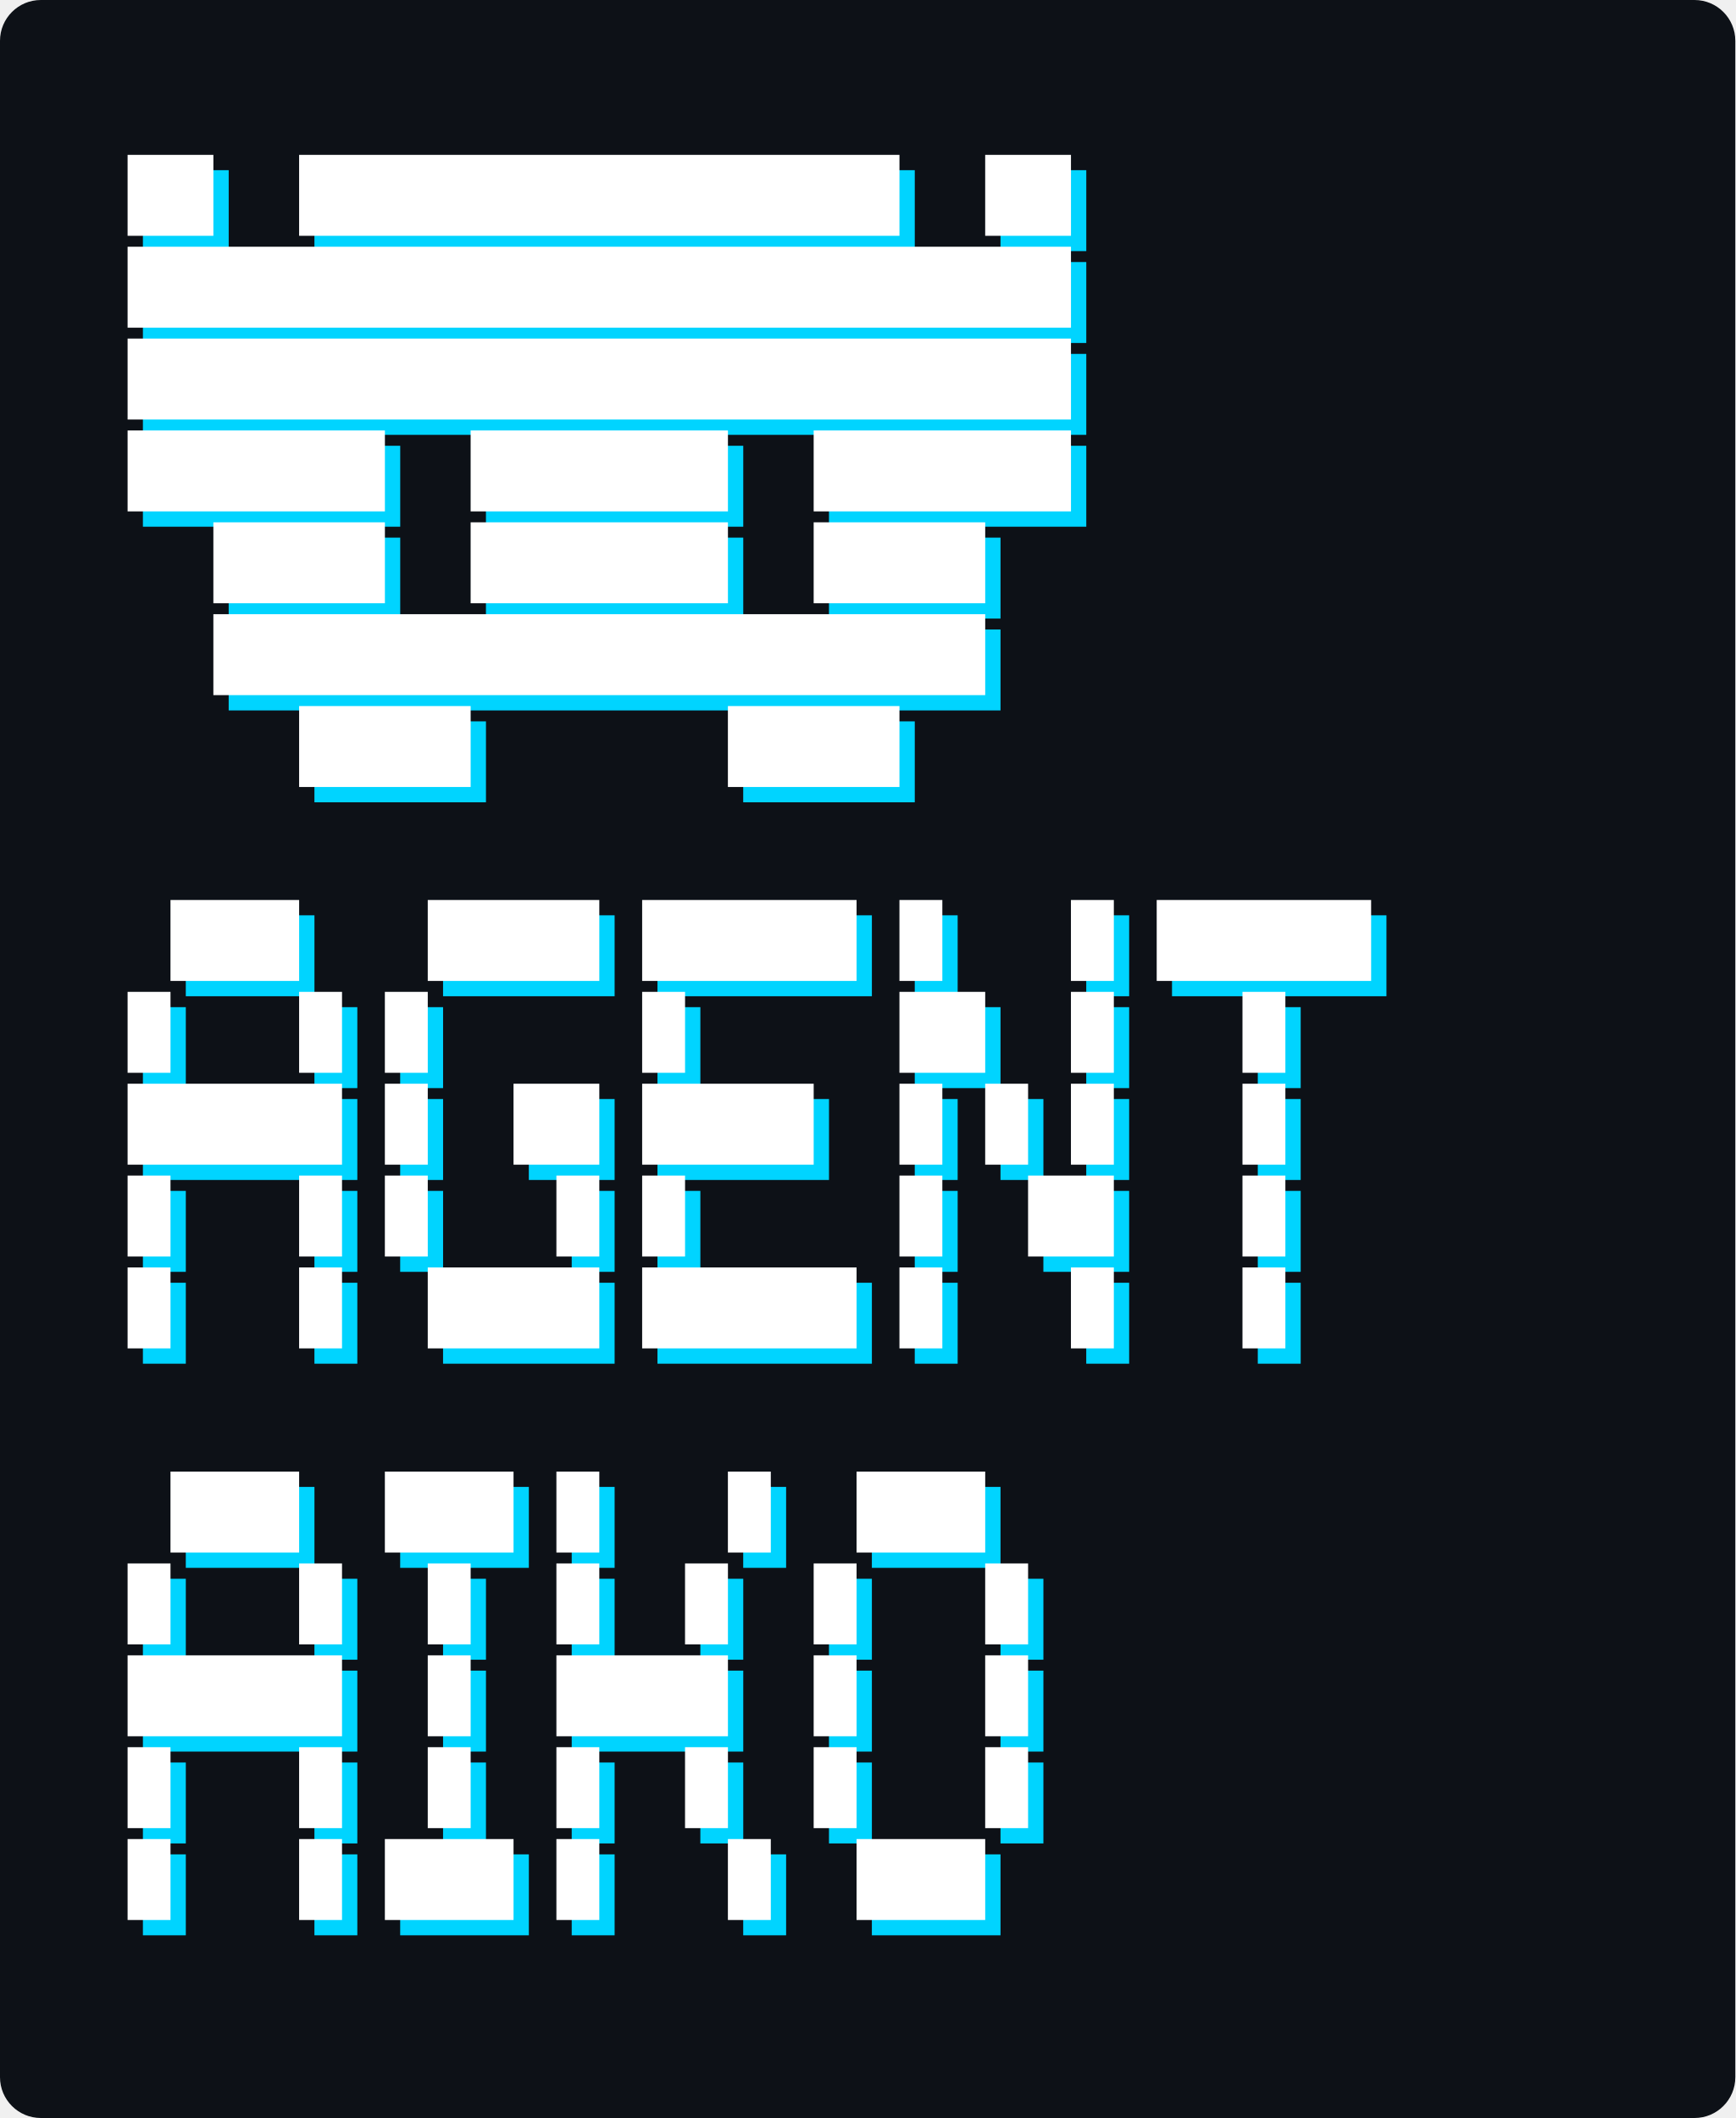
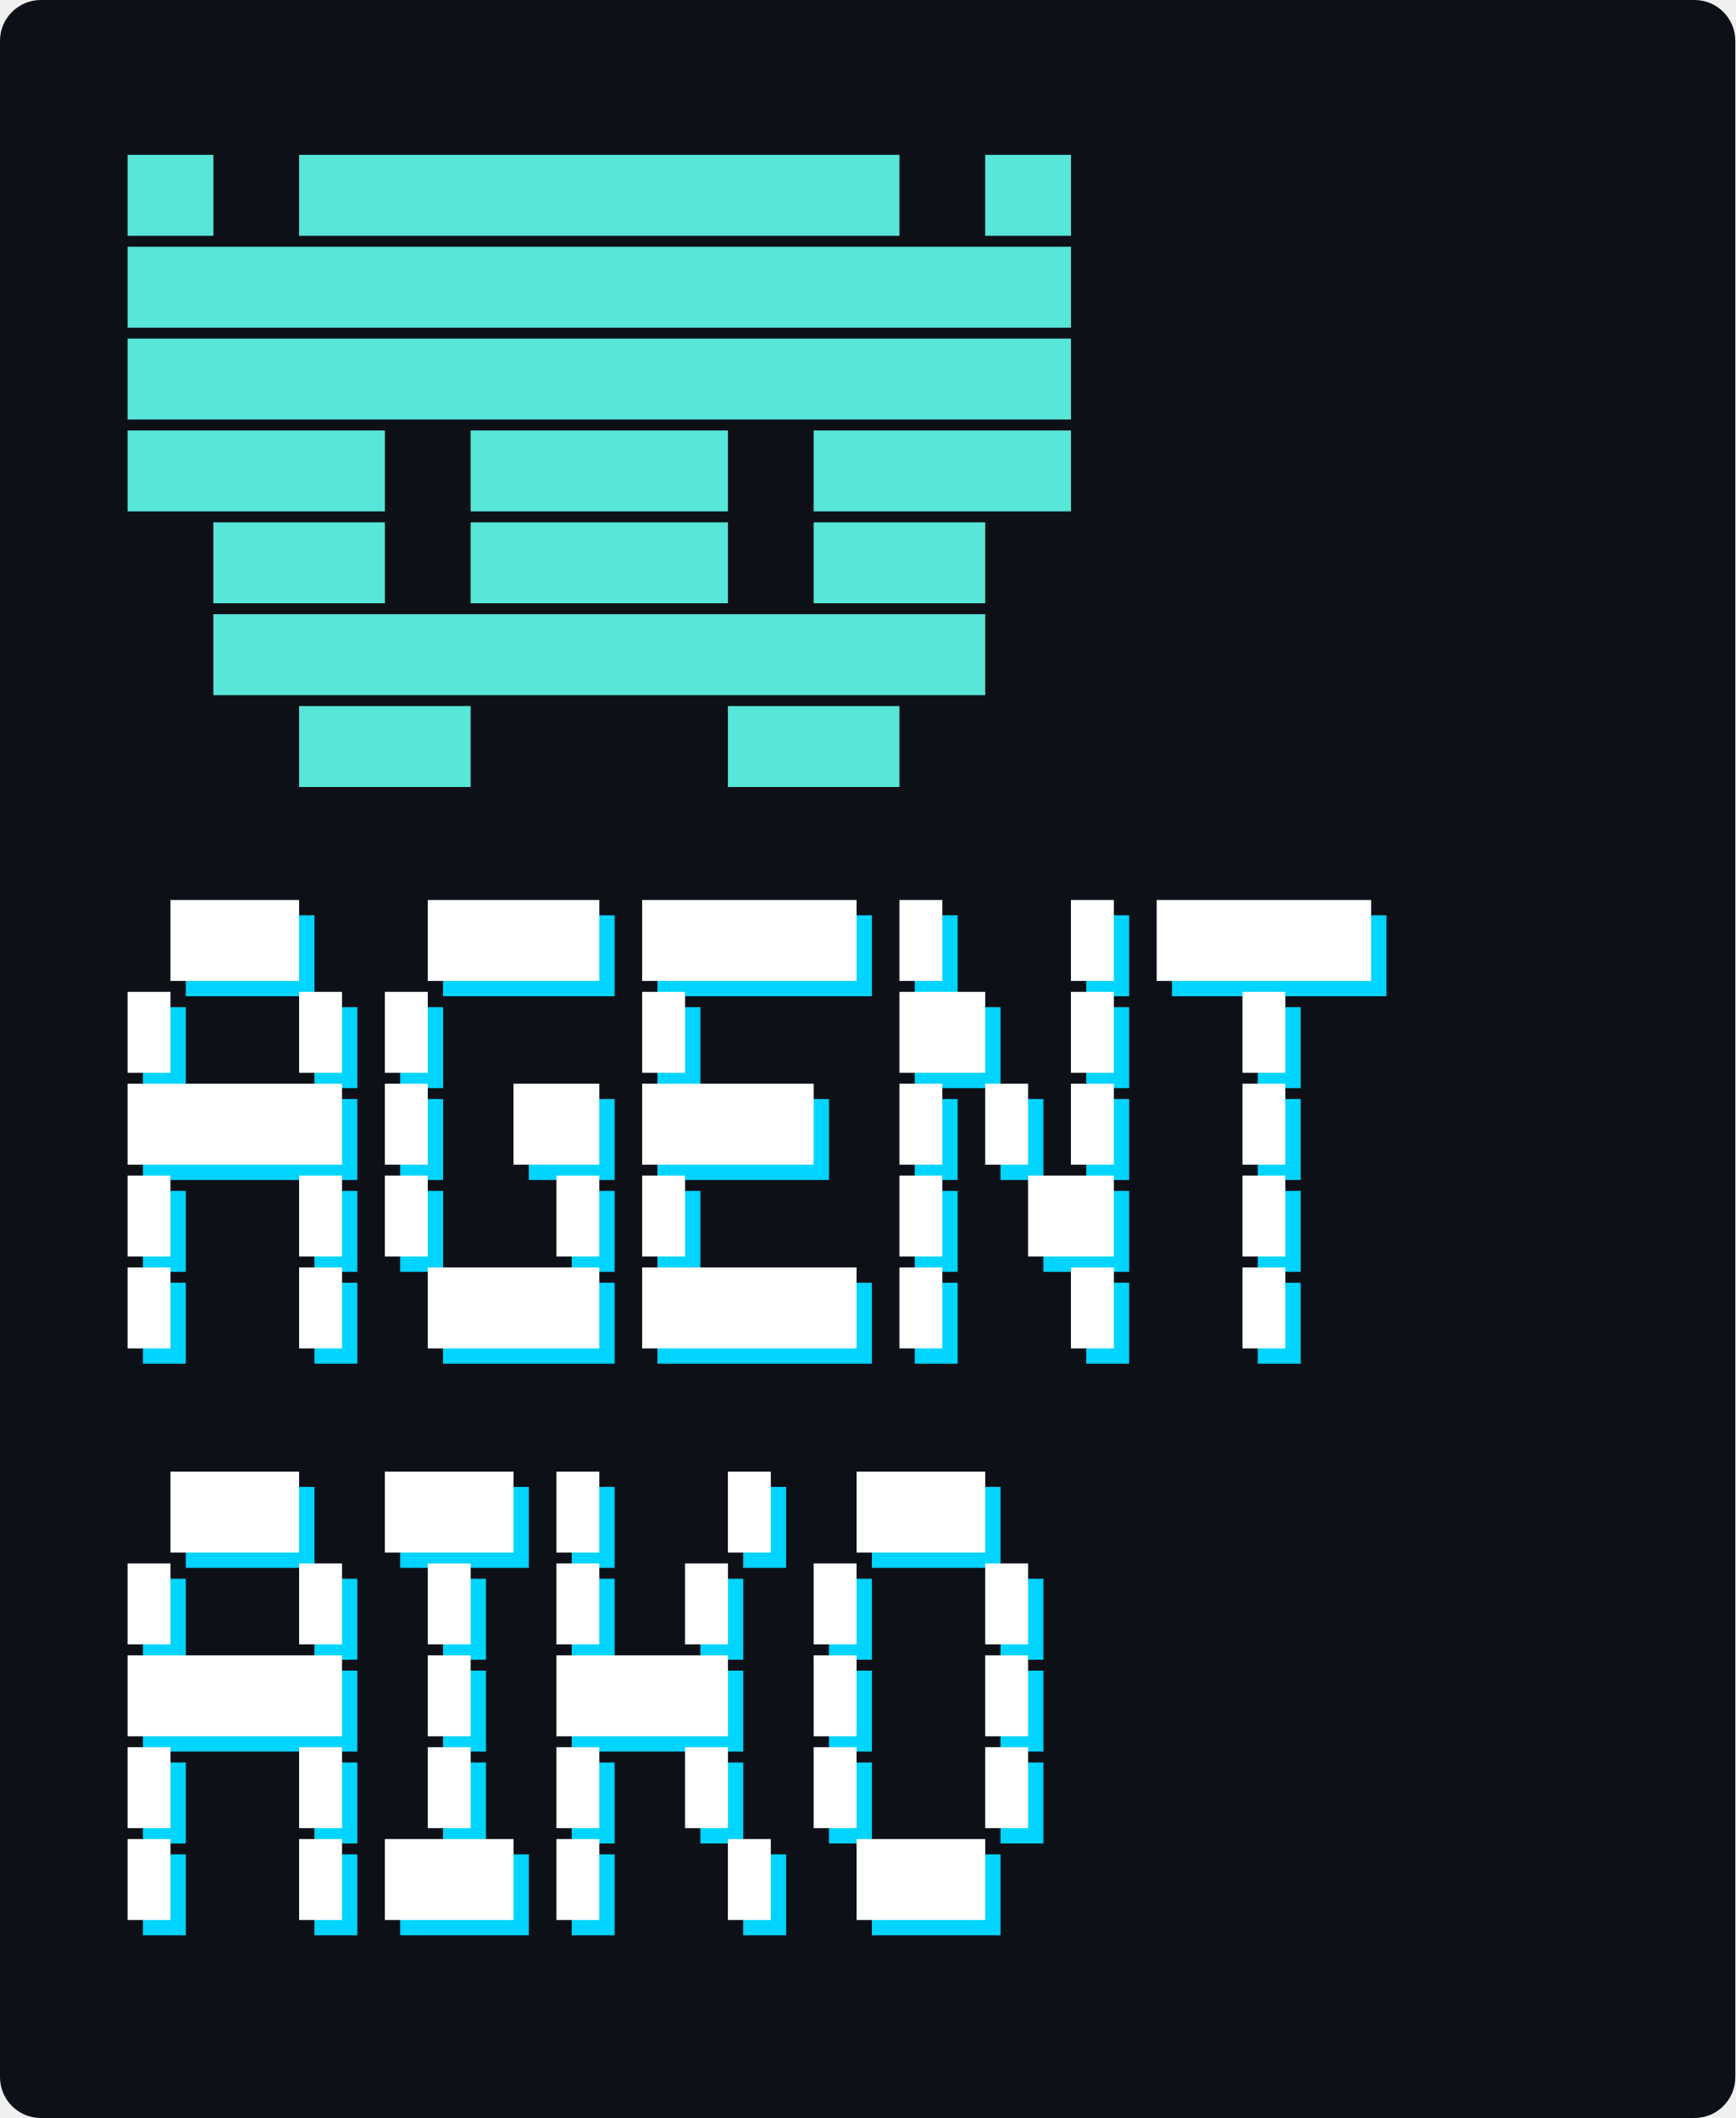
<svg xmlns="http://www.w3.org/2000/svg" viewBox="0 0 340 415" width="340" height="415">
  <rect width="340" height="415" fill="#0d1117" rx="8" />
-   <text xml:space="preserve" font-family="'Courier New', Courier, monospace" font-size="14" fill="#00d4ff">
-     <tspan x="28" y="45">██  ██████████████  ██</tspan>
-     <tspan x="28" dy="18">██████████████████████</tspan>
-     <tspan x="28" dy="18">██████████████████████</tspan>
-     <tspan x="28" dy="18">██████  ██████  ██████</tspan>
-     <tspan x="28" dy="18">  ████  ██████  ████</tspan>
-     <tspan x="28" dy="18">  ██████████████████</tspan>
-     <tspan x="28" dy="18">    ████      ████</tspan>
-   </text>
-   <text xml:space="preserve" font-family="'Courier New', Courier, monospace" font-size="14" fill="#ffffff">
+   <text xml:space="preserve" font-family="'Courier New', Courier, monospace" font-size="14" fill="#58e6d9">
    <tspan x="25" y="42">██  ██████████████  ██</tspan>
    <tspan x="25" dy="18">██████████████████████</tspan>
    <tspan x="25" dy="18">██████████████████████</tspan>
    <tspan x="25" dy="18">██████  ██████  ██████</tspan>
    <tspan x="25" dy="18">  ████  ██████  ████</tspan>
    <tspan x="25" dy="18">  ██████████████████</tspan>
    <tspan x="25" dy="18">    ████      ████</tspan>
  </text>
  <text xml:space="preserve" font-family="'Courier New', Courier, monospace" font-size="14" fill="#00d4ff">
    <tspan x="28" y="191"> ███   ████ █████ █   █ █████</tspan>
    <tspan x="28" dy="18">█   █ █     █     ██  █   █</tspan>
    <tspan x="28" dy="18">█████ █  ██ ████  █ █ █   █</tspan>
    <tspan x="28" dy="18">█   █ █   █ █     █  ██   █</tspan>
    <tspan x="28" dy="18">█   █  ████ █████ █   █   █</tspan>
  </text>
  <text xml:space="preserve" font-family="'Courier New', Courier, monospace" font-size="14" fill="#ffffff">
    <tspan x="25" y="188"> ███   ████ █████ █   █ █████</tspan>
    <tspan x="25" dy="18">█   █ █     █     ██  █   █</tspan>
    <tspan x="25" dy="18">█████ █  ██ ████  █ █ █   █</tspan>
    <tspan x="25" dy="18">█   █ █   █ █     █  ██   █</tspan>
    <tspan x="25" dy="18">█   █  ████ █████ █   █   █</tspan>
  </text>
  <text xml:space="preserve" font-family="'Courier New', Courier, monospace" font-size="14" fill="#00d4ff">
    <tspan x="28" y="303"> ███  ███ █   █  ███</tspan>
    <tspan x="28" dy="18">█   █  █  █  █  █   █</tspan>
    <tspan x="28" dy="18">█████  █  ████  █   █</tspan>
    <tspan x="28" dy="18">█   █  █  █  █  █   █</tspan>
    <tspan x="28" dy="18">█   █ ███ █   █  ███</tspan>
  </text>
  <text xml:space="preserve" font-family="'Courier New', Courier, monospace" font-size="14" fill="#ffffff">
    <tspan x="25" y="300"> ███  ███ █   █  ███</tspan>
    <tspan x="25" dy="18">█   █  █  █  █  █   █</tspan>
    <tspan x="25" dy="18">█████  █  ████  █   █</tspan>
    <tspan x="25" dy="18">█   █  █  █  █  █   █</tspan>
    <tspan x="25" dy="18">█   █ ███ █   █  ███</tspan>
  </text>
</svg>
